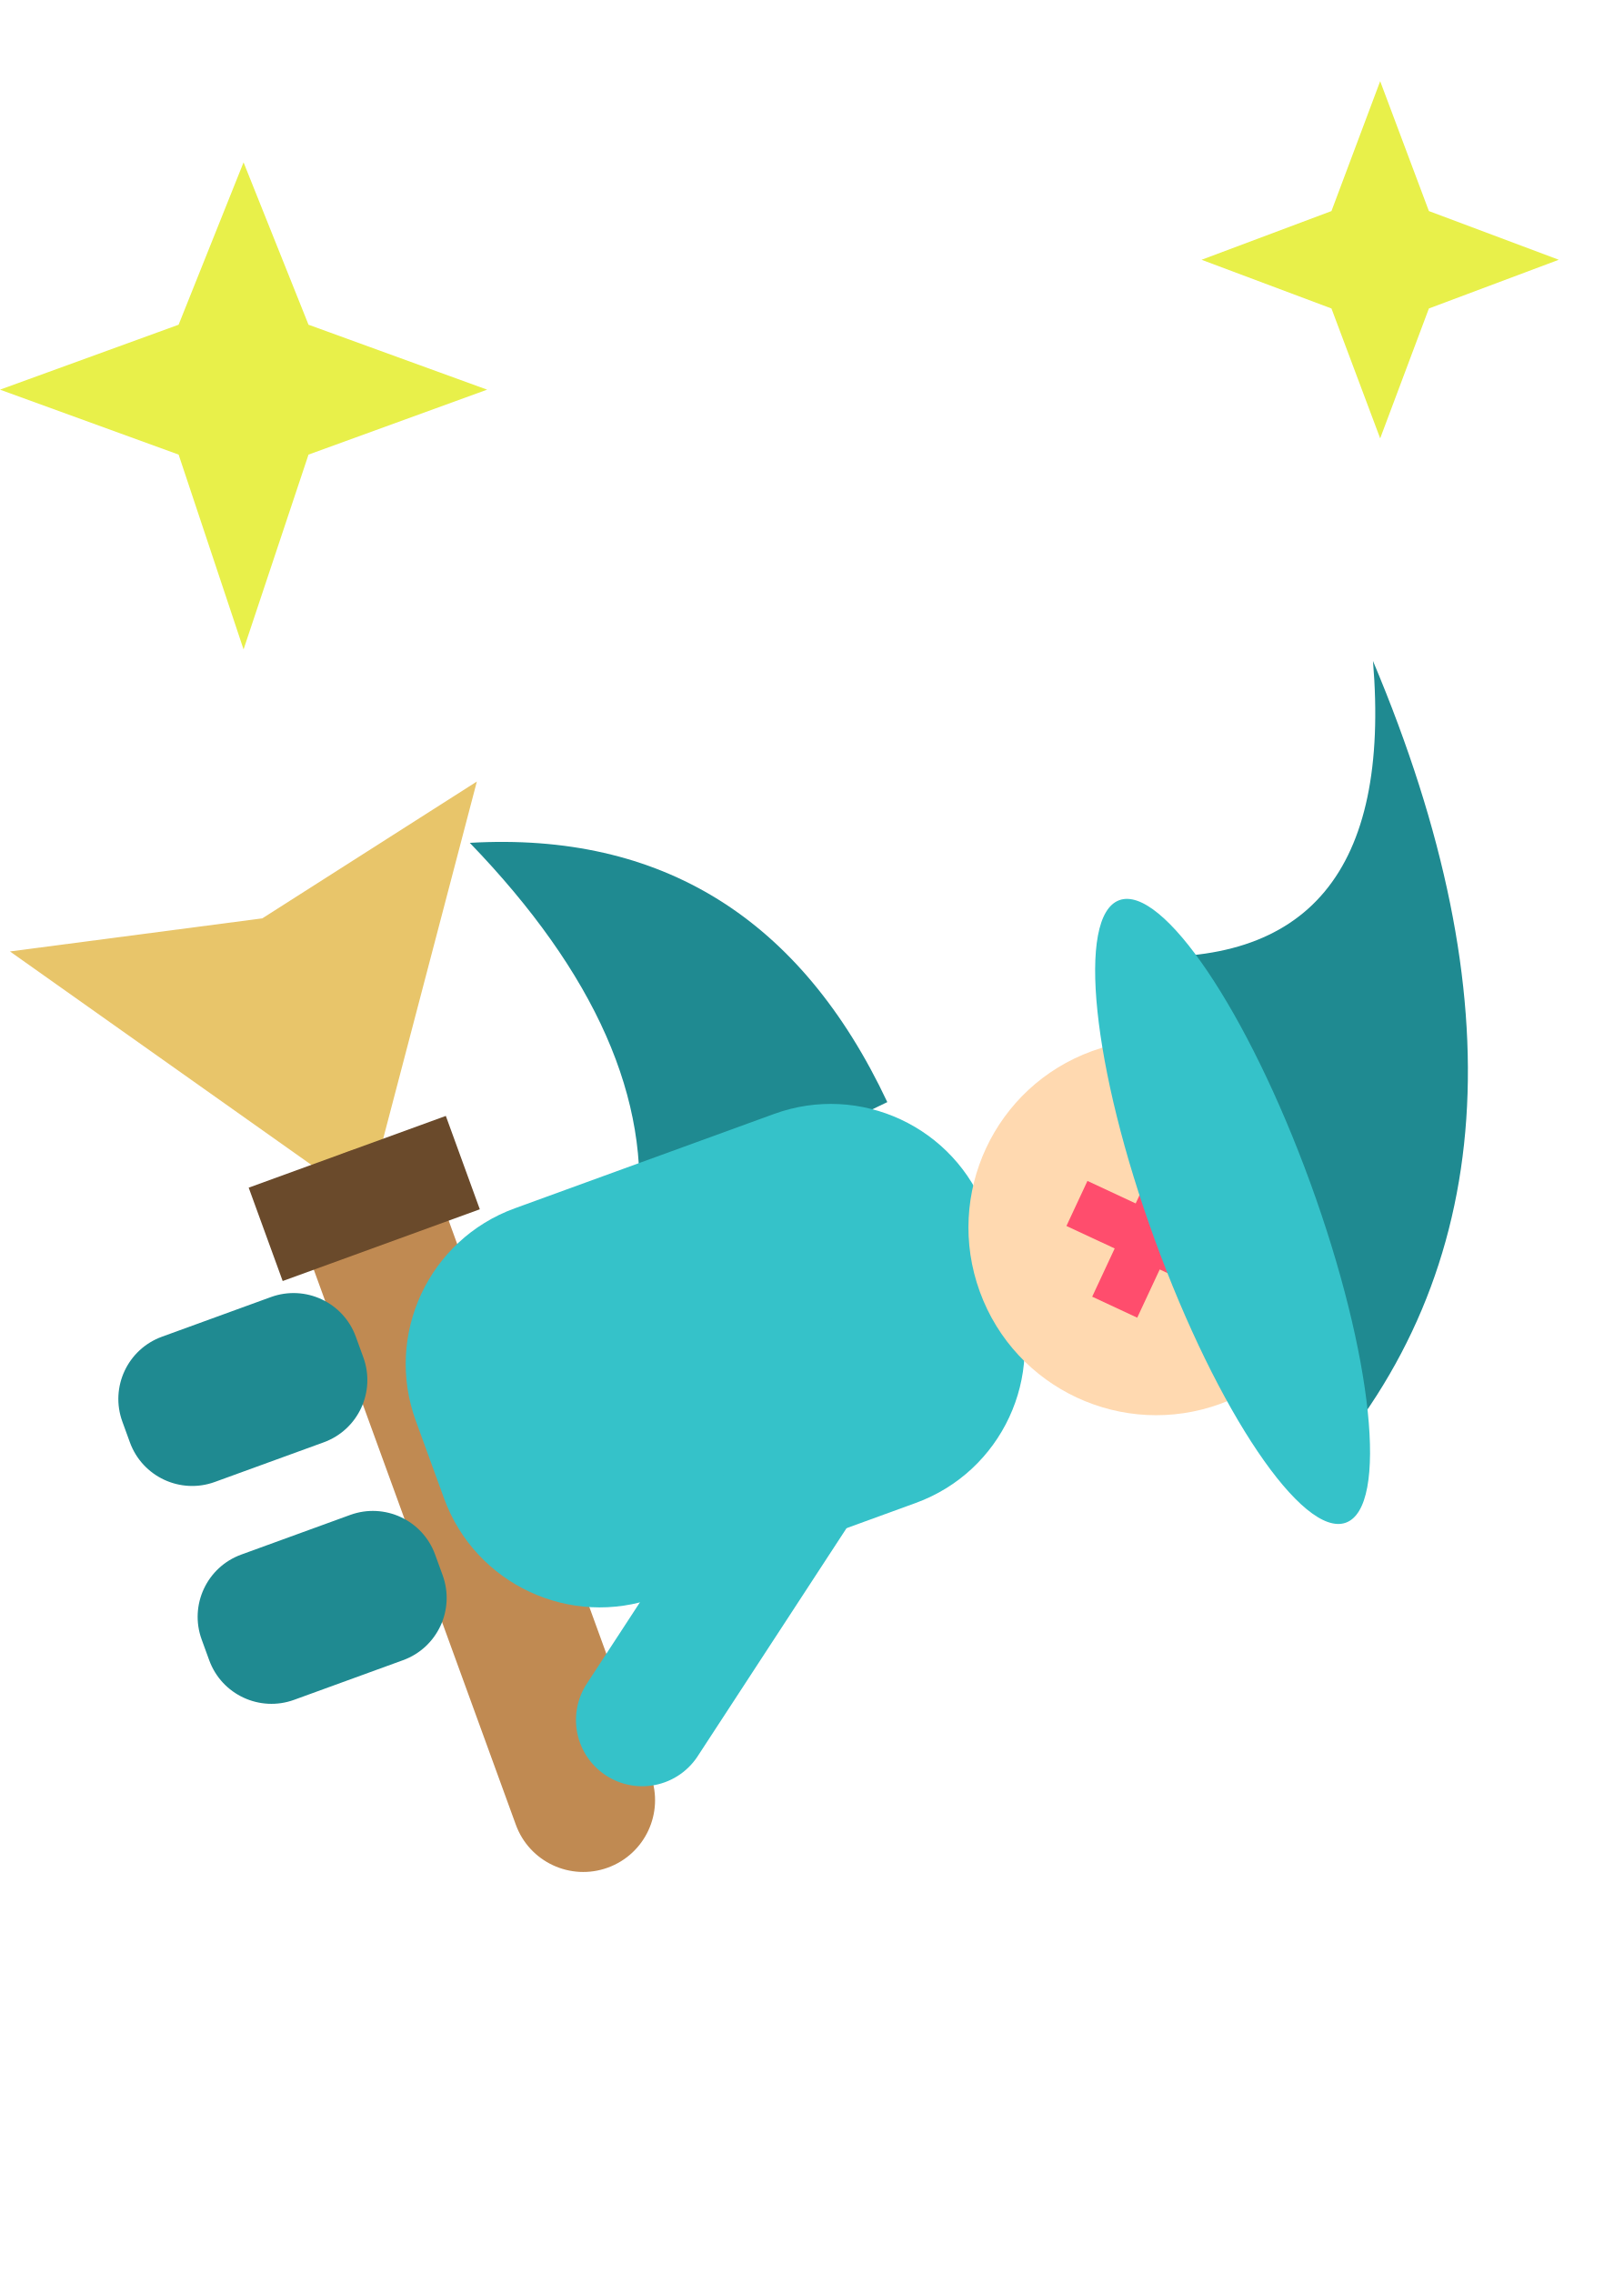
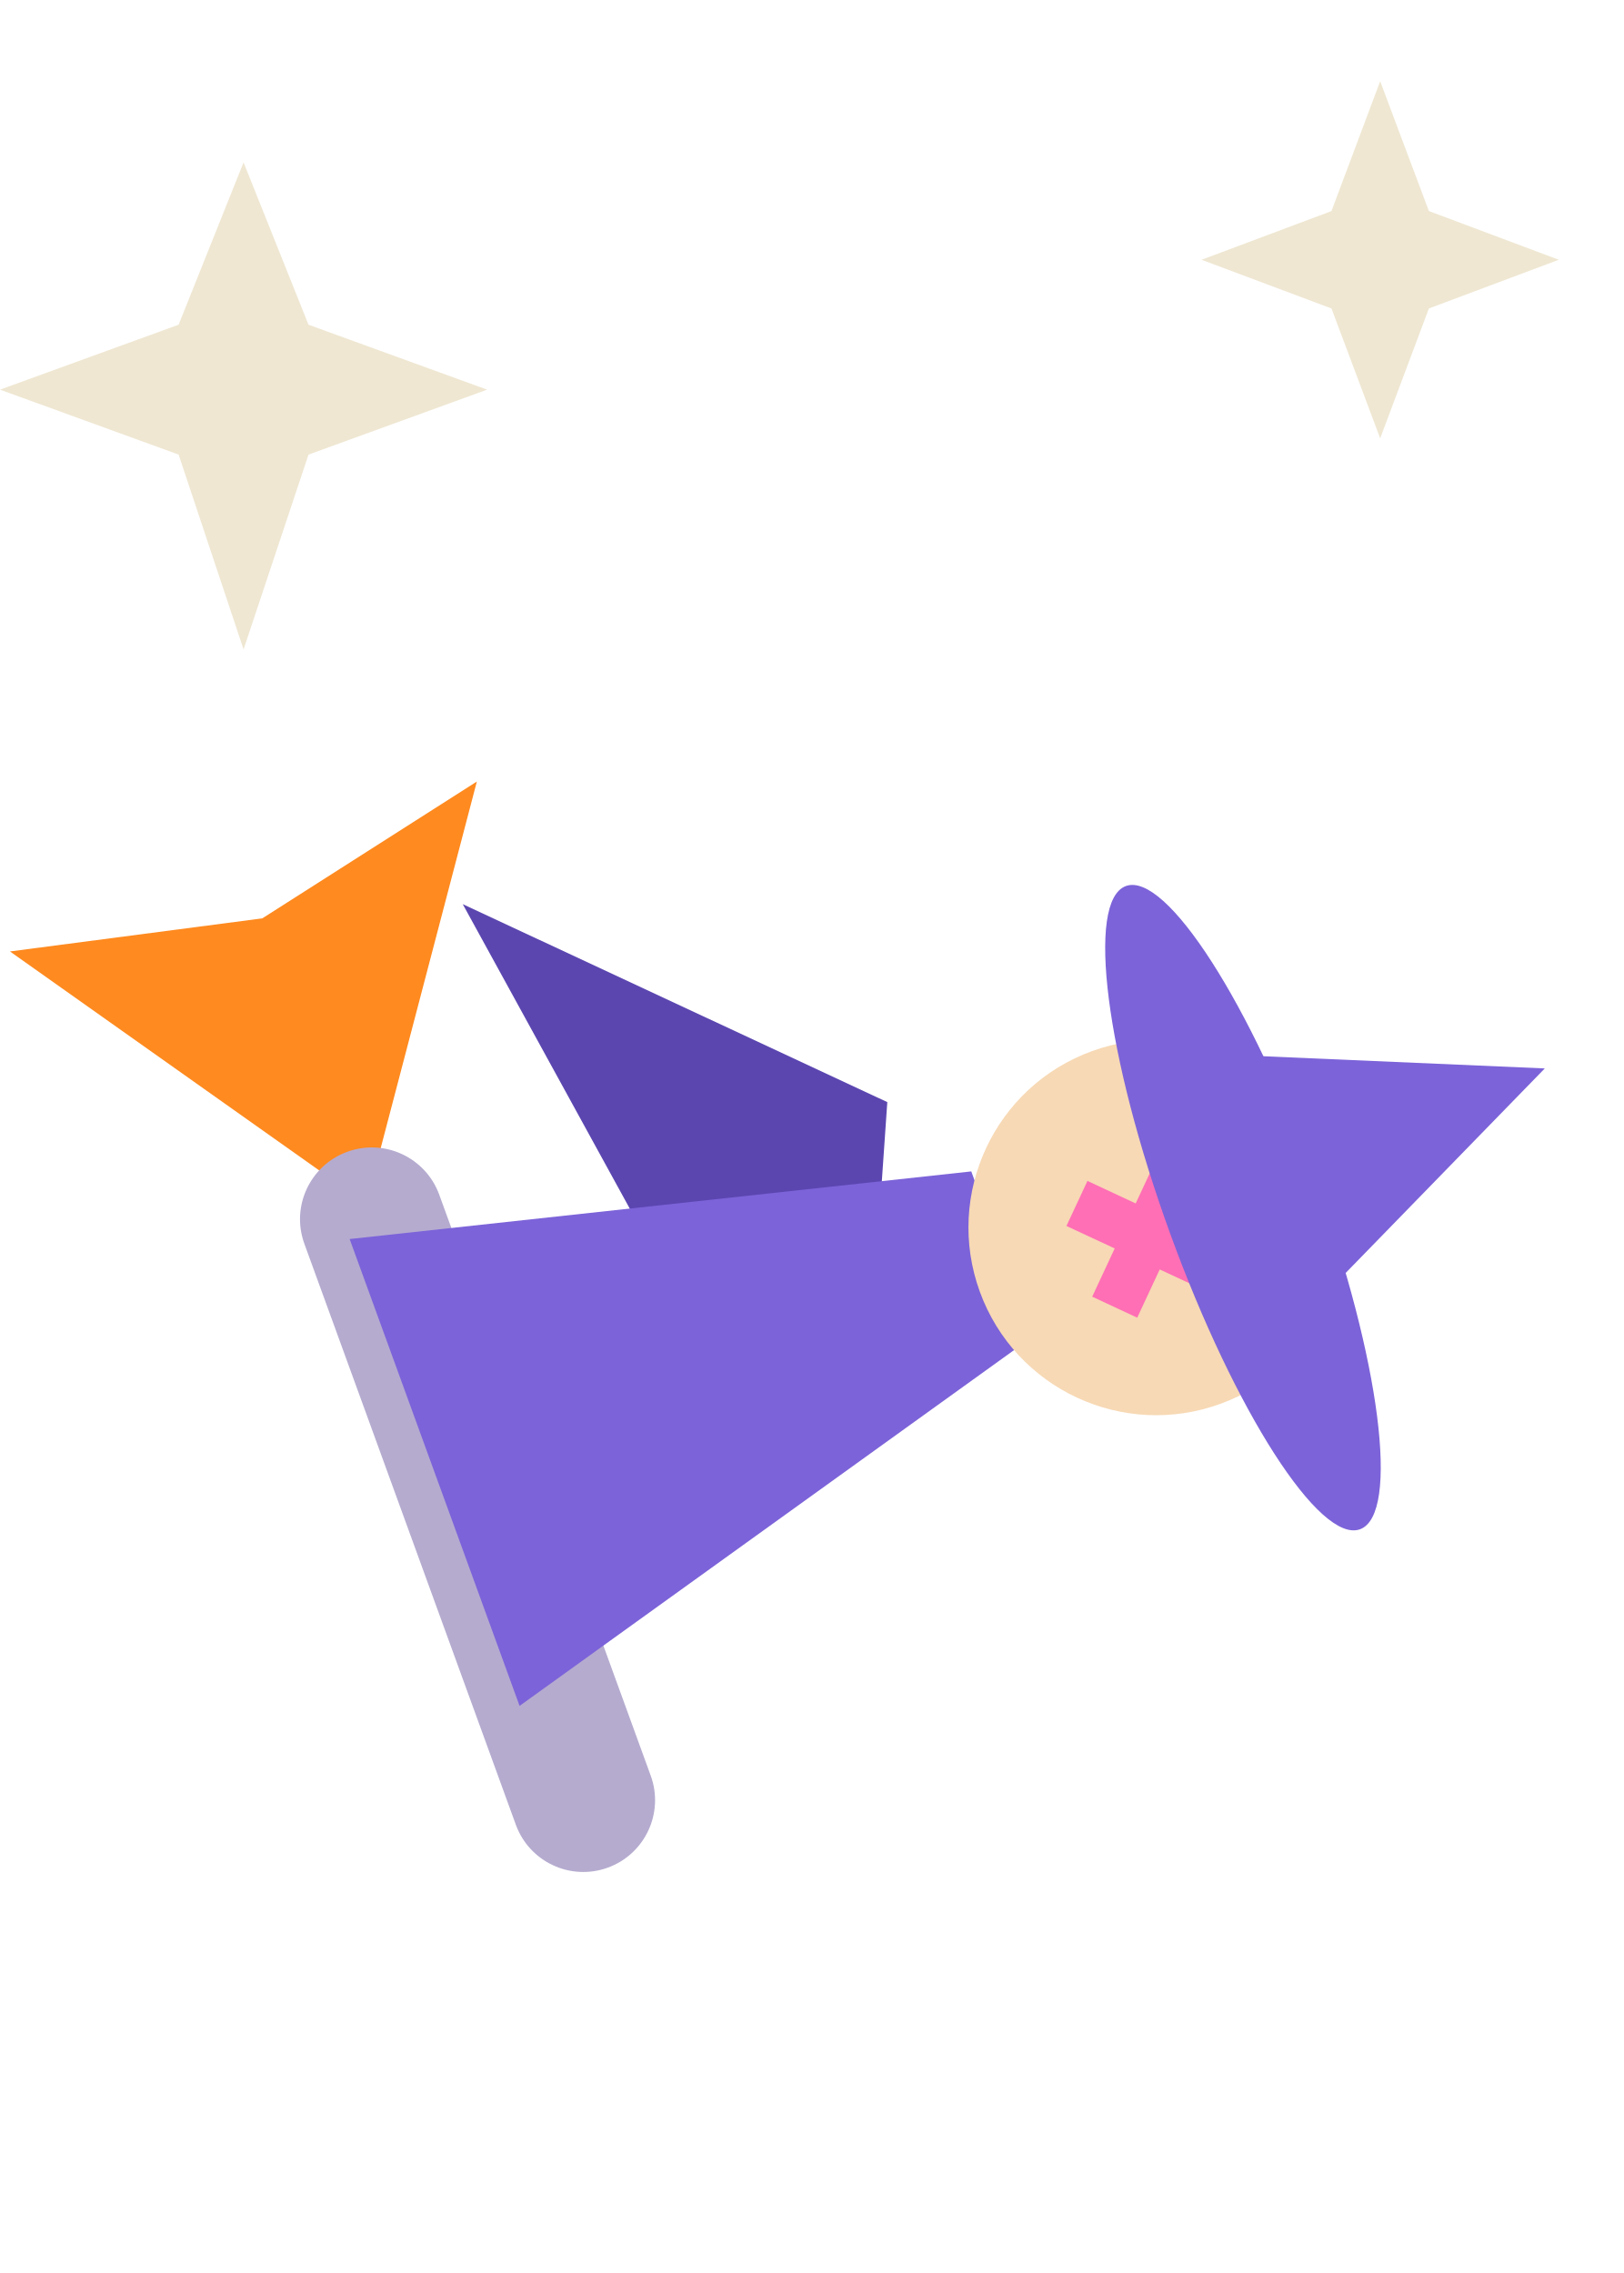
<svg xmlns="http://www.w3.org/2000/svg" viewBox="0 0 20 28">
  <g transform="translate(10 15) scale(.68) rotate(70) translate(-10 -14)">
-     <path d="M7 21.5L0.5 17L1.5 21.5L0.5 26Z" fill="#e8c56a" />
-     <rect x="6" y="20.2" width="13.8" height="2.6" rx="1.3" fill="#c08a52" />
-     <rect x="6" y="19.6" width="1.8" height="3.8" fill="#6a4a2b" />
-     <path d="M8.5 12Q3 12.5 1.5 17.5Q6 15.5 9 17Z" fill="#1f8a91" />
-     <rect x="8" y="22.5" width="2.8" height="4.5" rx="1.2" fill="#1f8a91" />
-     <rect x="12.2" y="22.5" width="2.8" height="4.5" rx="1.2" fill="#1f8a91" />
-     <rect x="8" y="11" width="7.5" height="11" rx="3" fill="#35c2c9" />
-     <path d="M13 14L17.5 20" stroke="#35c2c9" stroke-width="2.4" stroke-linecap="round" />
-     <circle cx="12.3" cy="8.2" r="3.4" fill="#ffd9b0" />
-     <path d="M11.4 7.4L13.4 9.4M13.4 7.4L11.4 9.4" stroke="#ff4d6d" stroke-width=".9" />
-     <path d="M7.5 7Q9.5 2.5 4 1Q14 0.5 17.5 7Z" fill="#1f8a91" />
-     <ellipse cx="12.5" cy="6.8" rx="6" ry="1.5" fill="#35c2c9" />
+     <path d="M7 21.5L0.5 17L1.5 21.5L0.5 26Z" fill="#ff8a1f" />
+     <rect x="6" y="20.2" width="13.8" height="2.6" rx="1.3" fill="#b5abcf" />
+     <path d="M8.5 12L13 14L9 17L2.5 18Z" fill="#5b46b0" />
+     <path d="M10.2 11H13.4L16.5 22H7.5Z" fill="#7c63d9" />
+     <circle cx="12.3" cy="8.2" r="3.4" fill="#f7d9b5" />
+     <path d="M11.4 7.4L13.4 9.4M13.4 7.4L11.4 9.4" stroke="#ff6fb5" stroke-width=".9" />
+     <ellipse cx="12.5" cy="6.6" rx="6.2" ry="1.4" fill="#7c63d9" />
+     <path d="M9.6 6.4L12 0.6L14.8 6.4Z" fill="#7c63d9" />
  </g>
-   <g fill="#e8f04a">
+   <g fill="#efe7d2">
    <path d="M3 2L3.8 4L6 4.8L3.8 5.6L3 8L2.2 5.6L0 4.8L2.2 4Z" />
    <path d="M17 1L17.6 2.6L19.2 3.2L17.6 3.8L17 5.4L16.4 3.8L14.8 3.2L16.4 2.6Z" />
  </g>
</svg>
